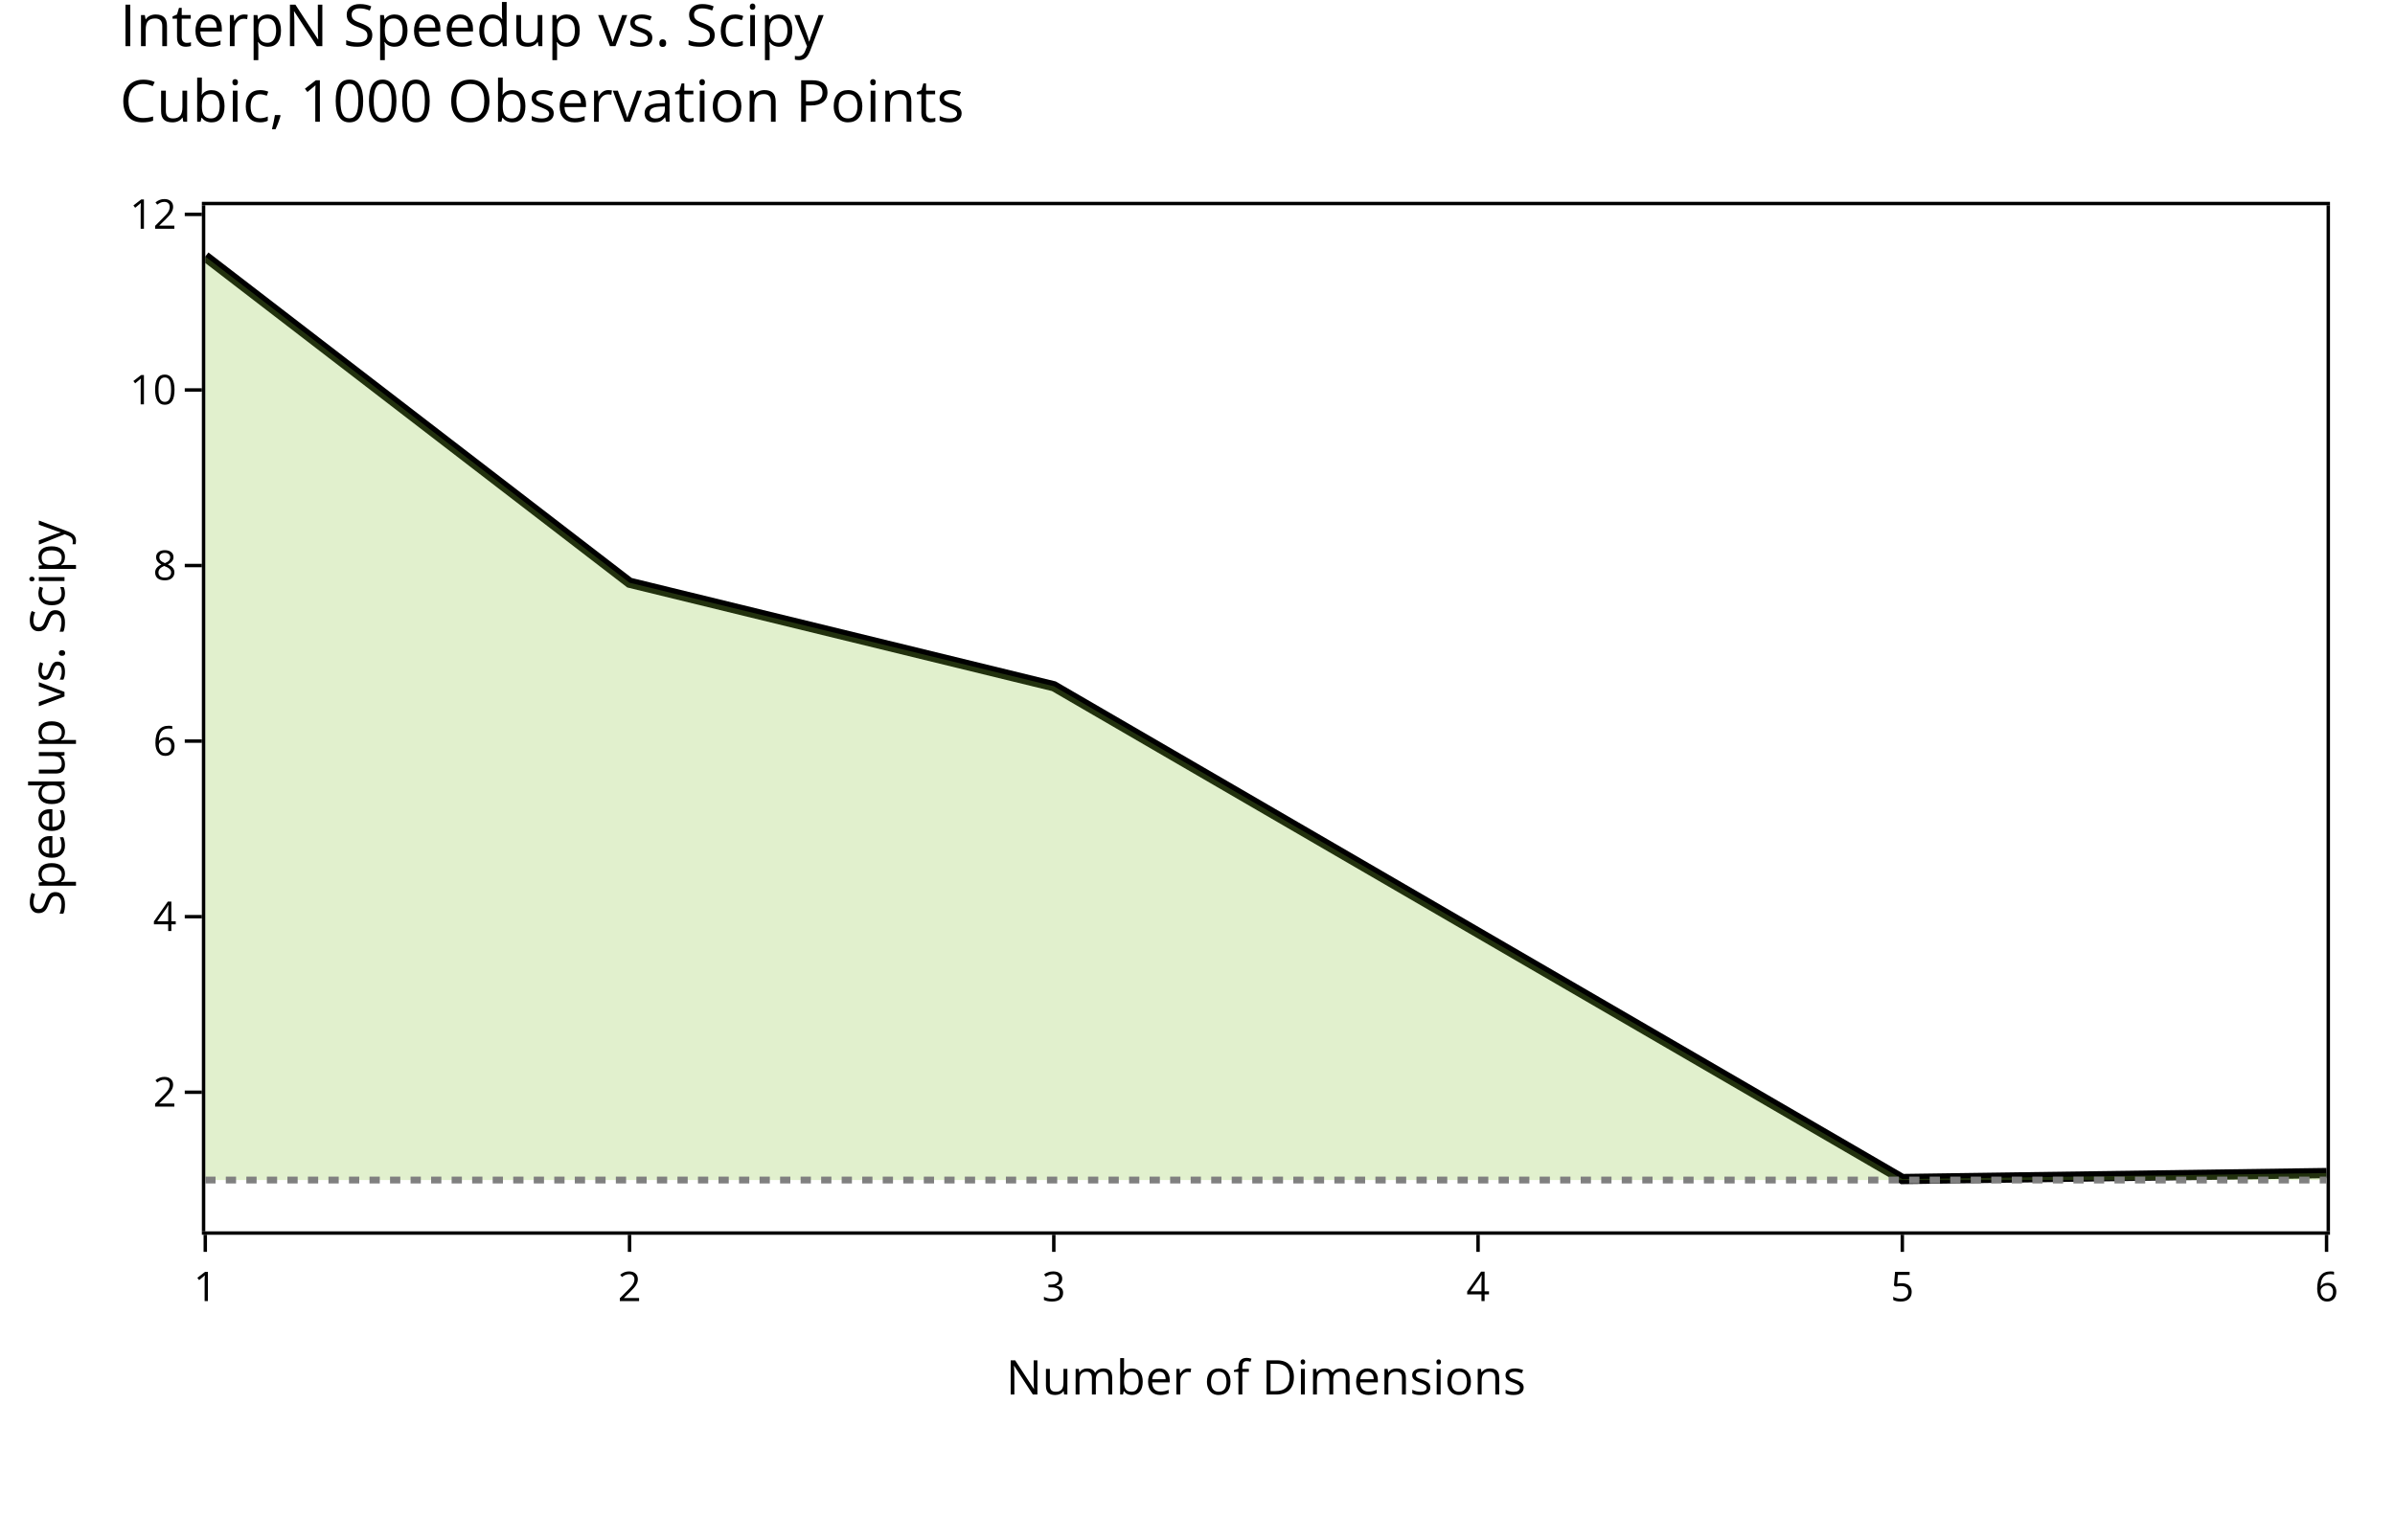
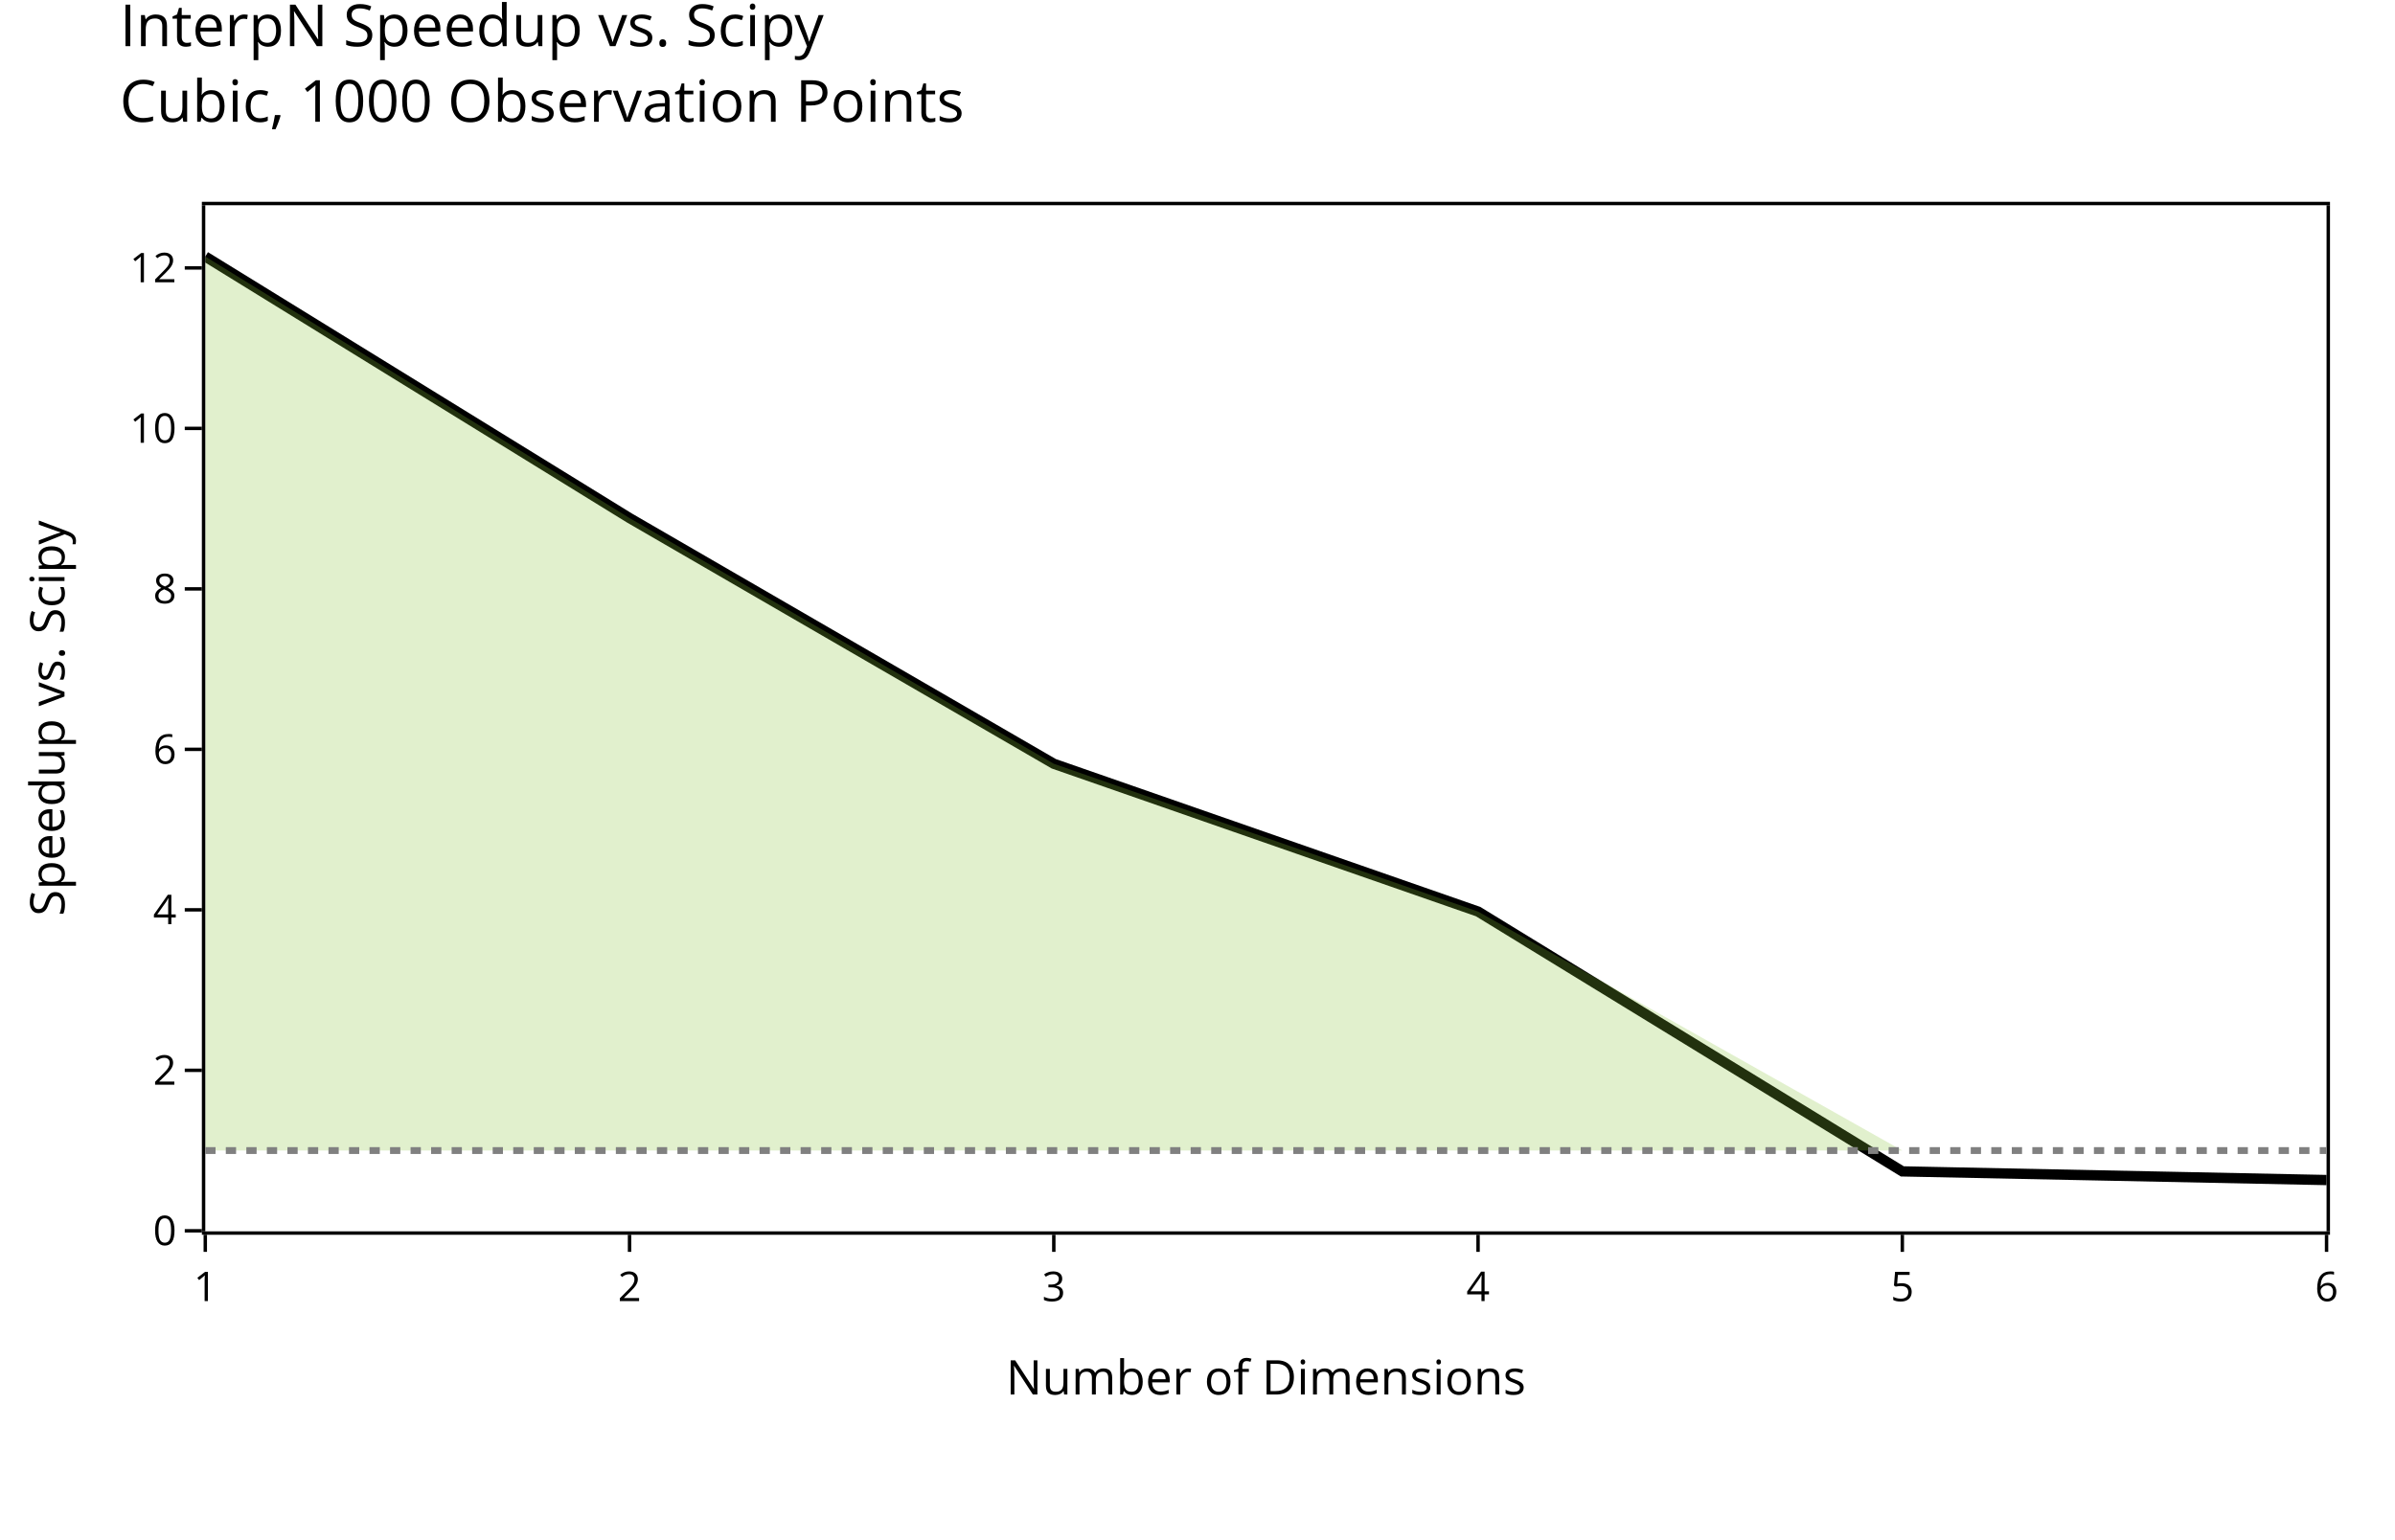
<svg xmlns="http://www.w3.org/2000/svg" class="main-svg" width="700" height="450" style="" viewBox="0 0 700 450">
  <rect x="0" y="0" width="700" height="450" style="fill: rgb(0, 0, 0); fill-opacity: 0;" />
-   <defs id="defs-caef5b">
+   <defs id="defs-515c87">
    <g class="clips">
-       <clipPath id="clipcaef5bxyplot" class="plotclip">
+       <clipPath id="clip515c87xyplot" class="plotclip">
        <rect width="620" height="300" />
      </clipPath>
-       <clipPath class="axesclip" id="clipcaef5bx">
+       <clipPath class="axesclip" id="clip515c87x">
        <rect x="60" y="0" width="620" height="450" />
      </clipPath>
-       <clipPath class="axesclip" id="clipcaef5by">
+       <clipPath class="axesclip" id="clip515c87y">
        <rect x="0" y="60" width="700" height="300" />
      </clipPath>
-       <clipPath class="axesclip" id="clipcaef5bxy">
+       <clipPath class="axesclip" id="clip515c87xy">
        <rect x="60" y="60" width="620" height="300" />
      </clipPath>
    </g>
    <g class="gradients" />
    <g class="patterns" />
  </defs>
  <g class="bglayer">
    <rect class="bg" x="60" y="60" width="620" height="300" style="fill: rgb(0, 0, 0); fill-opacity: 0; stroke-width: 0;" />
  </g>
  <g class="layer-below">
    <g class="imagelayer" />
    <g class="shapelayer" />
  </g>
  <g class="cartesianlayer">
    <g class="subplot xy">
      <g class="layer-subplot">
        <g class="shapelayer" />
        <g class="imagelayer" />
      </g>
      <g class="minor-gridlayer">
        <g class="x" />
        <g class="y" />
      </g>
      <g class="gridlayer">
        <g class="x" />
        <g class="y" />
      </g>
      <g class="zerolinelayer" />
      <g class="layer-between">
        <g class="shapelayer" />
        <g class="imagelayer" />
      </g>
      <path class="xlines-below" />
      <path class="ylines-below" />
      <g class="overlines-below" />
      <g class="xaxislayer-below" />
      <g class="yaxislayer-below" />
      <g class="overaxes-below" />
      <g class="overplot">
-         <g class="xy" transform="translate(60,60)" clip-path="url(#clipcaef5bxyplot)">
+         <g class="xy" transform="translate(60,60)" clip-path="url(#clip515c87xyplot)">
          <g class="scatterlayer mlayer">
-             <g class="trace scatter trace2de112" style="stroke-miterlimit: 2; opacity: 1;">
+             <g class="trace scatter trace1c8c27" style="stroke-miterlimit: 2; opacity: 1;">
              <g class="fills" />
              <g class="errorbars" />
              <g class="lines">
-                 <path class="js-line" d="M0,15L124,110.37L248,140.63L496,284.71L620,282.96" style="vector-effect: none; fill: none; stroke: rgb(0, 0, 0); stroke-opacity: 1; stroke-width: 3px; opacity: 1;" />
+                 <path class="js-line" d="M0,15L124,91.46L248,163.3L372,206.51L496,282.47L620,285" style="vector-effect: none; fill: none; stroke: rgb(0, 0, 0); stroke-opacity: 1; stroke-width: 3px; opacity: 1;" />
              </g>
              <g class="points" />
              <g class="text" />
            </g>
-             <g class="trace scatter traced77aa9" style="stroke-miterlimit: 2; opacity: 1;">
+             <g class="trace scatter tracefc1897" style="stroke-miterlimit: 2; opacity: 1;">
              <g class="fills">
                <g>
-                   <path class="js-fill" d="M0,15L124,110.37L248,140.63L496,284.71L620,282.96L620,285L496,285L0,285Z" style="fill: rgb(139, 196, 59); fill-opacity: 0.25; stroke-width: 0;" />
+                   <path class="js-fill" d="M0,15L124,91.46L248,163.3L372,206.51L496,276.38L620,276.38L0,276.38Z" style="fill: rgb(139, 196, 59); fill-opacity: 0.25; stroke-width: 0;" />
                </g>
              </g>
              <g class="errorbars" />
              <g class="lines">
-                 <path class="js-line" d="M0,15L124,110.37L248,140.63L496,284.71L620,282.96L620,285L496,285L0,285" style="vector-effect: none; fill: none; stroke: rgb(239, 85, 59); stroke-opacity: 1; stroke-width: 0px; opacity: 1;" />
+                 <path class="js-line" d="M0,15L124,91.46L248,163.3L372,206.51L496,276.38L620,276.38L0,276.38" style="vector-effect: none; fill: none; stroke: rgb(239, 85, 59); stroke-opacity: 1; stroke-width: 0px; opacity: 1;" />
              </g>
              <g class="points" />
              <g class="text" />
            </g>
          </g>
        </g>
      </g>
      <path class="xlines-above crisp" d="M59,360.5H681M59,59.5H681" style="fill: none; stroke-width: 1px; stroke: rgb(0, 0, 0); stroke-opacity: 1;" />
      <path class="ylines-above crisp" d="M59.5,60V360M680.5,60V360" style="fill: none; stroke-width: 1px; stroke: rgb(0, 0, 0); stroke-opacity: 1;" />
      <g class="overlines-above" />
      <g class="xaxislayer-above">
        <path class="xtick ticks crisp" d="M0,361v5" transform="translate(60,0)" style="stroke: rgb(0, 0, 0); stroke-opacity: 1; stroke-width: 1px;" />
        <path class="xtick ticks crisp" d="M0,361v5" transform="translate(184,0)" style="stroke: rgb(0, 0, 0); stroke-opacity: 1; stroke-width: 1px;" />
        <path class="xtick ticks crisp" d="M0,361v5" transform="translate(308,0)" style="stroke: rgb(0, 0, 0); stroke-opacity: 1; stroke-width: 1px;" />
        <path class="xtick ticks crisp" d="M0,361v5" transform="translate(432,0)" style="stroke: rgb(0, 0, 0); stroke-opacity: 1; stroke-width: 1px;" />
        <path class="xtick ticks crisp" d="M0,361v5" transform="translate(556,0)" style="stroke: rgb(0, 0, 0); stroke-opacity: 1; stroke-width: 1px;" />
        <path class="xtick ticks crisp" d="M0,361v5" transform="translate(680,0)" style="stroke: rgb(0, 0, 0); stroke-opacity: 1; stroke-width: 1px;" />
        <g class="xtick">
          <text text-anchor="middle" x="0" y="380.4" transform="translate(60,0)" style="font-family: 'Open Sans', verdana, arial, sans-serif; font-size: 12px; fill: rgb(0, 0, 0); fill-opacity: 1; white-space: pre; opacity: 1;">1</text>
        </g>
        <g class="xtick">
          <text text-anchor="middle" x="0" y="380.4" style="font-family: 'Open Sans', verdana, arial, sans-serif; font-size: 12px; fill: rgb(0, 0, 0); fill-opacity: 1; white-space: pre; opacity: 1;" transform="translate(184,0)">2</text>
        </g>
        <g class="xtick">
          <text text-anchor="middle" x="0" y="380.4" style="font-family: 'Open Sans', verdana, arial, sans-serif; font-size: 12px; fill: rgb(0, 0, 0); fill-opacity: 1; white-space: pre; opacity: 1;" transform="translate(308,0)">3</text>
        </g>
        <g class="xtick">
          <text text-anchor="middle" x="0" y="380.4" style="font-family: 'Open Sans', verdana, arial, sans-serif; font-size: 12px; fill: rgb(0, 0, 0); fill-opacity: 1; white-space: pre; opacity: 1;" transform="translate(432,0)">4</text>
        </g>
        <g class="xtick">
          <text text-anchor="middle" x="0" y="380.4" style="font-family: 'Open Sans', verdana, arial, sans-serif; font-size: 12px; fill: rgb(0, 0, 0); fill-opacity: 1; white-space: pre; opacity: 1;" transform="translate(556,0)">5</text>
        </g>
        <g class="xtick">
          <text text-anchor="middle" x="0" y="380.4" style="font-family: 'Open Sans', verdana, arial, sans-serif; font-size: 12px; fill: rgb(0, 0, 0); fill-opacity: 1; white-space: pre; opacity: 1;" transform="translate(680,0)">6</text>
        </g>
      </g>
      <g class="yaxislayer-above">
-         <path class="ytick ticks crisp" d="M59,0h-5" transform="translate(0,319.33)" style="stroke: rgb(0, 0, 0); stroke-opacity: 1; stroke-width: 1px;" />
-         <path class="ytick ticks crisp" d="M59,0h-5" transform="translate(0,268)" style="stroke: rgb(0, 0, 0); stroke-opacity: 1; stroke-width: 1px;" />
-         <path class="ytick ticks crisp" d="M59,0h-5" transform="translate(0,216.67)" style="stroke: rgb(0, 0, 0); stroke-opacity: 1; stroke-width: 1px;" />
-         <path class="ytick ticks crisp" d="M59,0h-5" transform="translate(0,165.34)" style="stroke: rgb(0, 0, 0); stroke-opacity: 1; stroke-width: 1px;" />
-         <path class="ytick ticks crisp" d="M59,0h-5" transform="translate(0,114.01)" style="stroke: rgb(0, 0, 0); stroke-opacity: 1; stroke-width: 1px;" />
-         <path class="ytick ticks crisp" d="M59,0h-5" transform="translate(0,62.68)" style="stroke: rgb(0, 0, 0); stroke-opacity: 1; stroke-width: 1px;" />
+         <path class="ytick ticks crisp" d="M59,0h-5" transform="translate(0,359.84)" style="stroke: rgb(0, 0, 0); stroke-opacity: 1; stroke-width: 1px;" />
+         <path class="ytick ticks crisp" d="M59,0h-5" transform="translate(0,312.92)" style="stroke: rgb(0, 0, 0); stroke-opacity: 1; stroke-width: 1px;" />
+         <path class="ytick ticks crisp" d="M59,0h-5" transform="translate(0,266)" style="stroke: rgb(0, 0, 0); stroke-opacity: 1; stroke-width: 1px;" />
+         <path class="ytick ticks crisp" d="M59,0h-5" transform="translate(0,219.08)" style="stroke: rgb(0, 0, 0); stroke-opacity: 1; stroke-width: 1px;" />
+         <path class="ytick ticks crisp" d="M59,0h-5" transform="translate(0,172.17)" style="stroke: rgb(0, 0, 0); stroke-opacity: 1; stroke-width: 1px;" />
+         <path class="ytick ticks crisp" d="M59,0h-5" transform="translate(0,125.25)" style="stroke: rgb(0, 0, 0); stroke-opacity: 1; stroke-width: 1px;" />
+         <path class="ytick ticks crisp" d="M59,0h-5" transform="translate(0,78.33)" style="stroke: rgb(0, 0, 0); stroke-opacity: 1; stroke-width: 1px;" />
        <g class="ytick">
-           <text text-anchor="end" x="51.6" y="4.2" transform="translate(0,319.33)" style="font-family: 'Open Sans', verdana, arial, sans-serif; font-size: 12px; fill: rgb(0, 0, 0); fill-opacity: 1; white-space: pre; opacity: 1;">2</text>
+           <text text-anchor="end" x="51.6" y="4.2" transform="translate(0,359.84)" style="font-family: 'Open Sans', verdana, arial, sans-serif; font-size: 12px; fill: rgb(0, 0, 0); fill-opacity: 1; white-space: pre; opacity: 1;">0</text>
        </g>
        <g class="ytick">
-           <text text-anchor="end" x="51.6" y="4.2" style="font-family: 'Open Sans', verdana, arial, sans-serif; font-size: 12px; fill: rgb(0, 0, 0); fill-opacity: 1; white-space: pre; opacity: 1;" transform="translate(0,268)">4</text>
+           <text text-anchor="end" x="51.6" y="4.2" style="font-family: 'Open Sans', verdana, arial, sans-serif; font-size: 12px; fill: rgb(0, 0, 0); fill-opacity: 1; white-space: pre; opacity: 1;" transform="translate(0,312.92)">2</text>
        </g>
        <g class="ytick">
-           <text text-anchor="end" x="51.6" y="4.2" style="font-family: 'Open Sans', verdana, arial, sans-serif; font-size: 12px; fill: rgb(0, 0, 0); fill-opacity: 1; white-space: pre; opacity: 1;" transform="translate(0,216.67)">6</text>
+           <text text-anchor="end" x="51.6" y="4.2" style="font-family: 'Open Sans', verdana, arial, sans-serif; font-size: 12px; fill: rgb(0, 0, 0); fill-opacity: 1; white-space: pre; opacity: 1;" transform="translate(0,266)">4</text>
        </g>
        <g class="ytick">
-           <text text-anchor="end" x="51.6" y="4.2" style="font-family: 'Open Sans', verdana, arial, sans-serif; font-size: 12px; fill: rgb(0, 0, 0); fill-opacity: 1; white-space: pre; opacity: 1;" transform="translate(0,165.34)">8</text>
+           <text text-anchor="end" x="51.6" y="4.2" style="font-family: 'Open Sans', verdana, arial, sans-serif; font-size: 12px; fill: rgb(0, 0, 0); fill-opacity: 1; white-space: pre; opacity: 1;" transform="translate(0,219.08)">6</text>
        </g>
        <g class="ytick">
-           <text text-anchor="end" x="51.6" y="4.2" style="font-family: 'Open Sans', verdana, arial, sans-serif; font-size: 12px; fill: rgb(0, 0, 0); fill-opacity: 1; white-space: pre; opacity: 1;" transform="translate(0,114.01)">10</text>
+           <text text-anchor="end" x="51.6" y="4.2" style="font-family: 'Open Sans', verdana, arial, sans-serif; font-size: 12px; fill: rgb(0, 0, 0); fill-opacity: 1; white-space: pre; opacity: 1;" transform="translate(0,172.17)">8</text>
        </g>
        <g class="ytick">
-           <text text-anchor="end" x="51.6" y="4.2" style="font-family: 'Open Sans', verdana, arial, sans-serif; font-size: 12px; fill: rgb(0, 0, 0); fill-opacity: 1; white-space: pre; opacity: 1;" transform="translate(0,62.68)">12</text>
+           <text text-anchor="end" x="51.6" y="4.2" style="font-family: 'Open Sans', verdana, arial, sans-serif; font-size: 12px; fill: rgb(0, 0, 0); fill-opacity: 1; white-space: pre; opacity: 1;" transform="translate(0,125.25)">10</text>
+         </g>
+         <g class="ytick">
+           <text text-anchor="end" x="51.6" y="4.2" style="font-family: 'Open Sans', verdana, arial, sans-serif; font-size: 12px; fill: rgb(0, 0, 0); fill-opacity: 1; white-space: pre; opacity: 1;" transform="translate(0,78.33)">12</text>
        </g>
      </g>
      <g class="overaxes-above" />
    </g>
  </g>
  <g class="polarlayer" />
  <g class="smithlayer" />
  <g class="ternarylayer" />
  <g class="geolayer" />
  <g class="funnelarealayer" />
  <g class="pielayer" />
  <g class="iciclelayer" />
  <g class="treemaplayer" />
  <g class="sunburstlayer" />
  <g class="glimages" />
-   <defs id="topdefs-caef5b">
+   <defs id="topdefs-515c87">
    <g class="clips" />
  </defs>
  <g class="layer-above">
    <g class="imagelayer" />
    <g class="shapelayer">
-       <g class="shape-group" data-index="0" clip-path="url(#clipcaef5by)">
-         <path data-index="0" fill-rule="evenodd" d="M60,345L680,345" style="opacity: 1; stroke: rgb(128, 128, 128); stroke-opacity: 1; fill: rgb(0, 0, 0); fill-opacity: 0; stroke-dasharray: 3px, 3px; stroke-width: 2px;" />
+       <g class="shape-group" data-index="0" clip-path="url(#clip515c87y)">
+         <path data-index="0" fill-rule="evenodd" d="M60,336.38L680,336.38" style="opacity: 1; stroke: rgb(128, 128, 128); stroke-opacity: 1; fill: rgb(0, 0, 0); fill-opacity: 0; stroke-dasharray: 3px, 3px; stroke-width: 2px;" />
      </g>
    </g>
  </g>
  <g class="infolayer">
    <g class="g-gtitle">
      <text class="gtitle" x="35" y="13.5" text-anchor="start" dy="0.7em" style="opacity: 1; font-family: 'Open Sans', verdana, arial, sans-serif; font-size: 17px; fill: rgb(0, 0, 0); fill-opacity: 1; white-space: pre;">
        <tspan class="line" dy="0em" x="35" y="13.5">InterpN Speedup vs. Scipy</tspan>
        <tspan class="line" dy="1.3em" x="35" y="13.5">Cubic, 1000 Observation Points</tspan>
      </text>
    </g>
    <g class="g-xtitle">
      <text class="xtitle" x="370" y="407.706" text-anchor="middle" style="opacity: 1; font-family: 'Open Sans', verdana, arial, sans-serif; font-size: 14px; fill: rgb(0, 0, 0); fill-opacity: 1; white-space: pre;">Number of Dimensions</text>
    </g>
    <g class="g-ytitle">
      <text class="ytitle" transform="rotate(-90,18.85,210)" x="18.85" y="210" text-anchor="middle" style="opacity: 1; font-family: 'Open Sans', verdana, arial, sans-serif; font-size: 14px; fill: rgb(0, 0, 0); fill-opacity: 1; white-space: pre;">Speedup vs. Scipy</text>
    </g>
  </g>
</svg>
